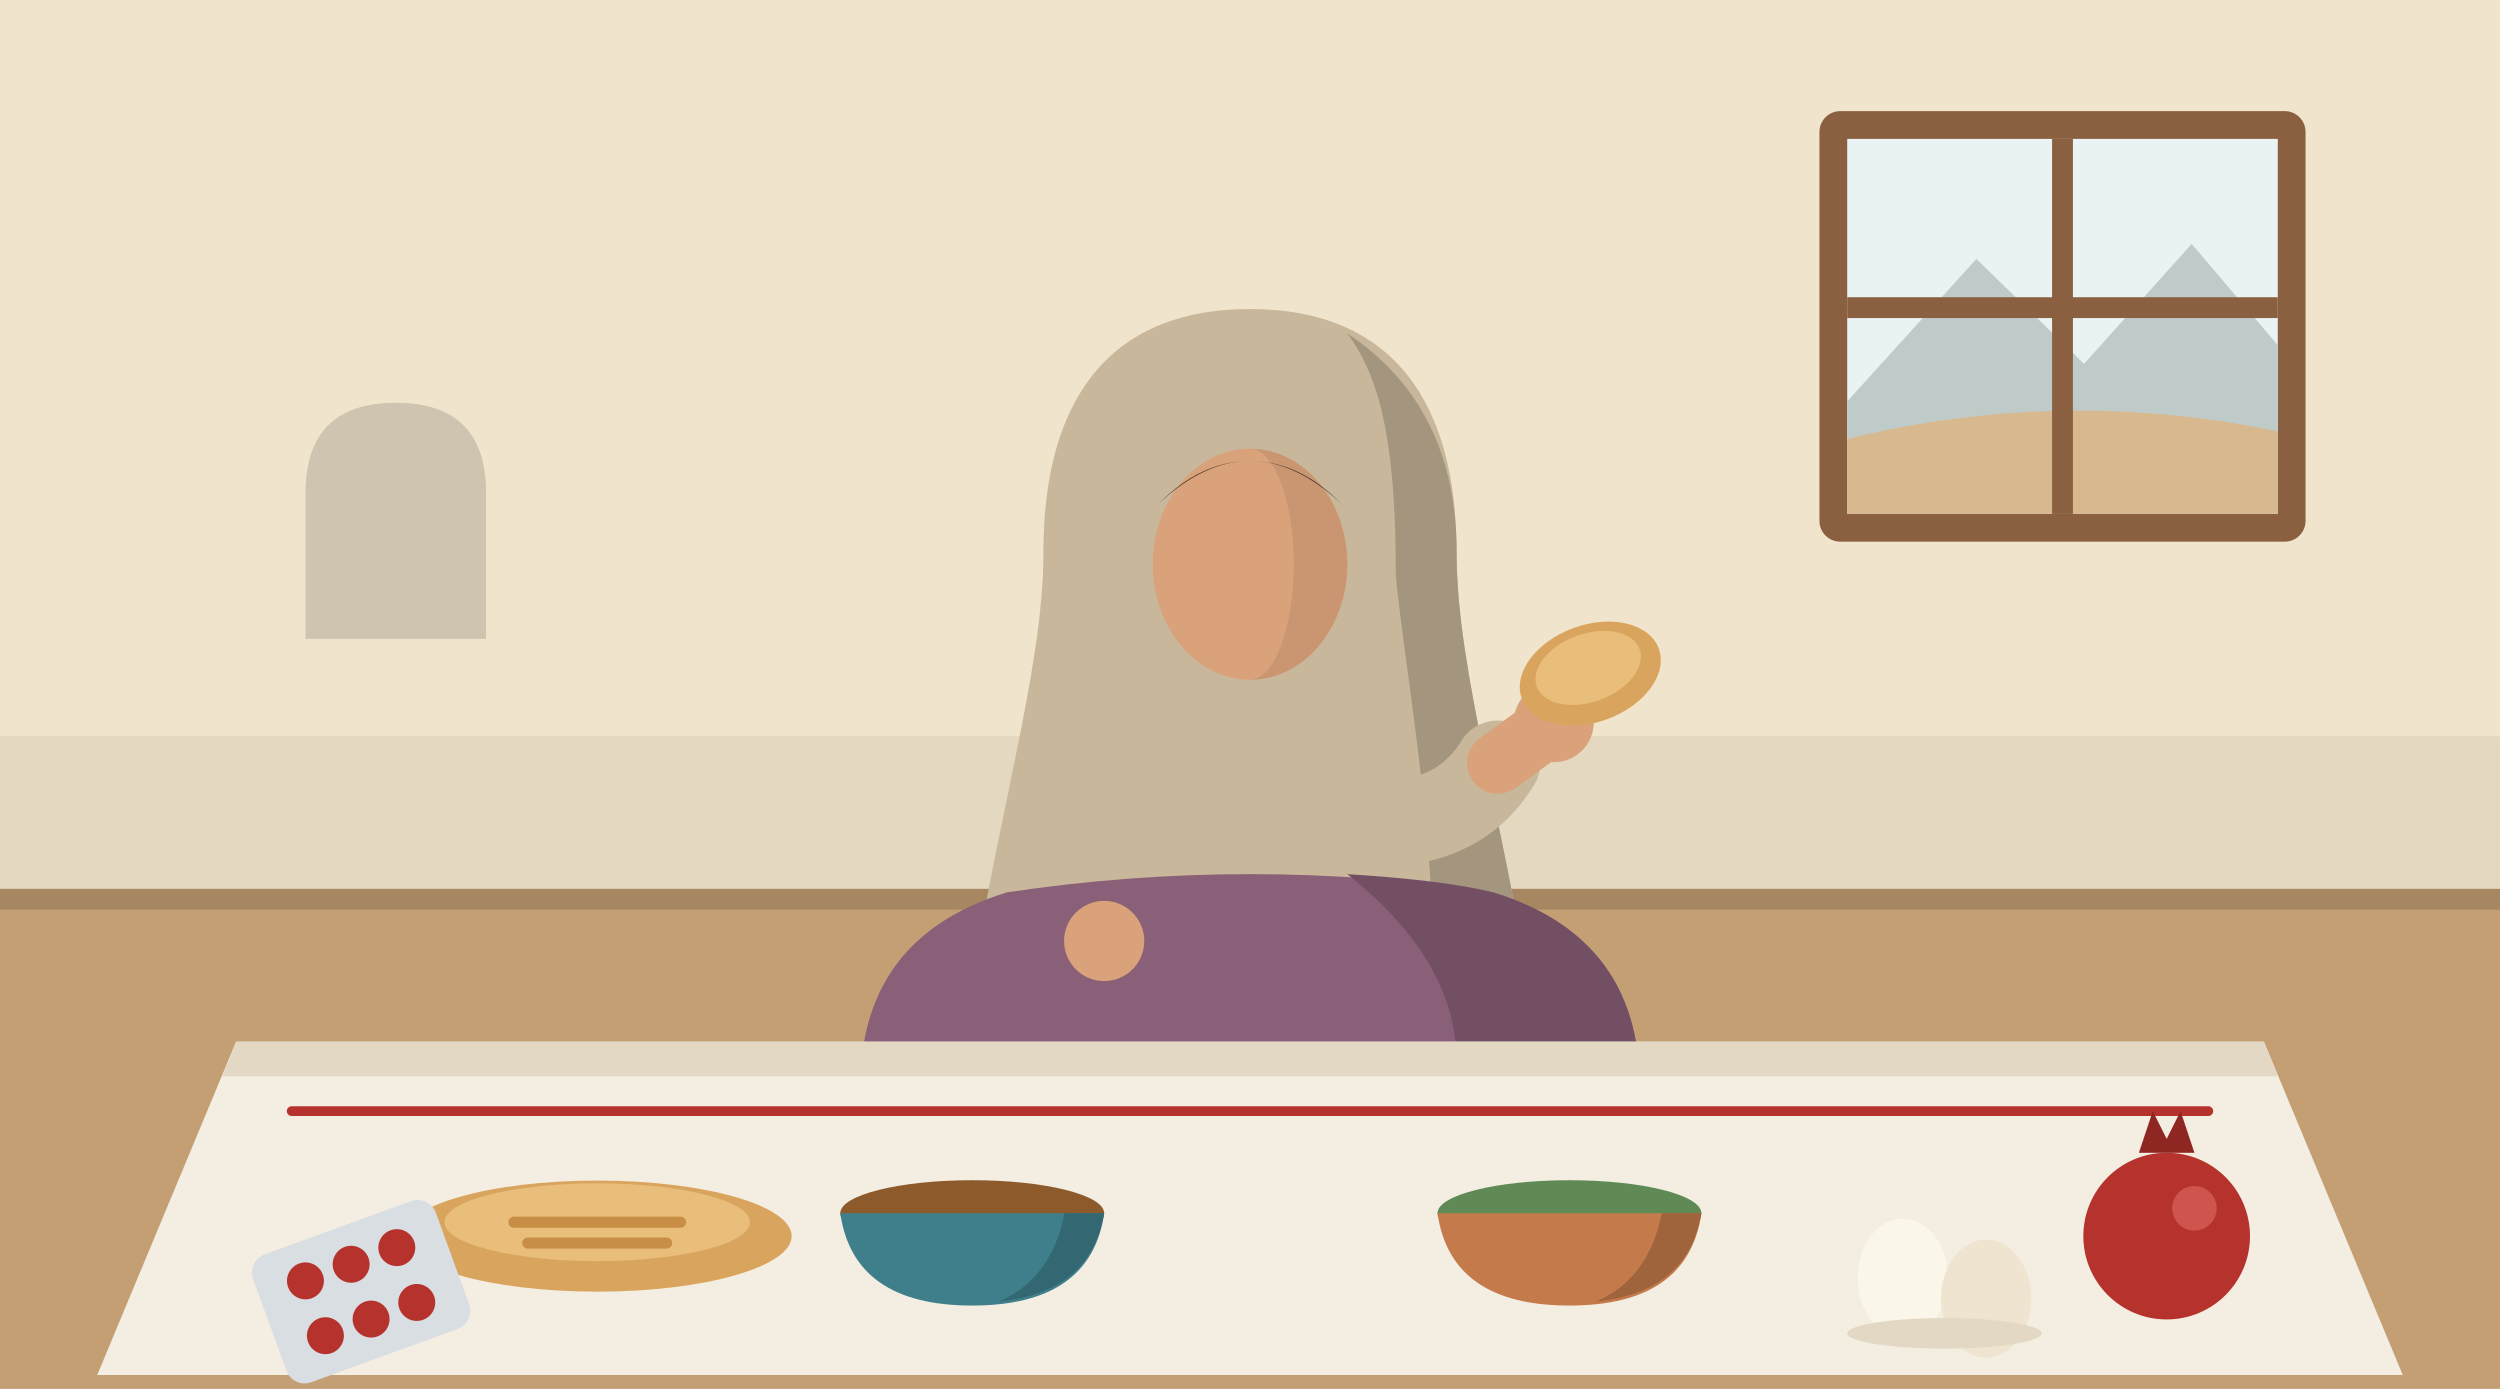
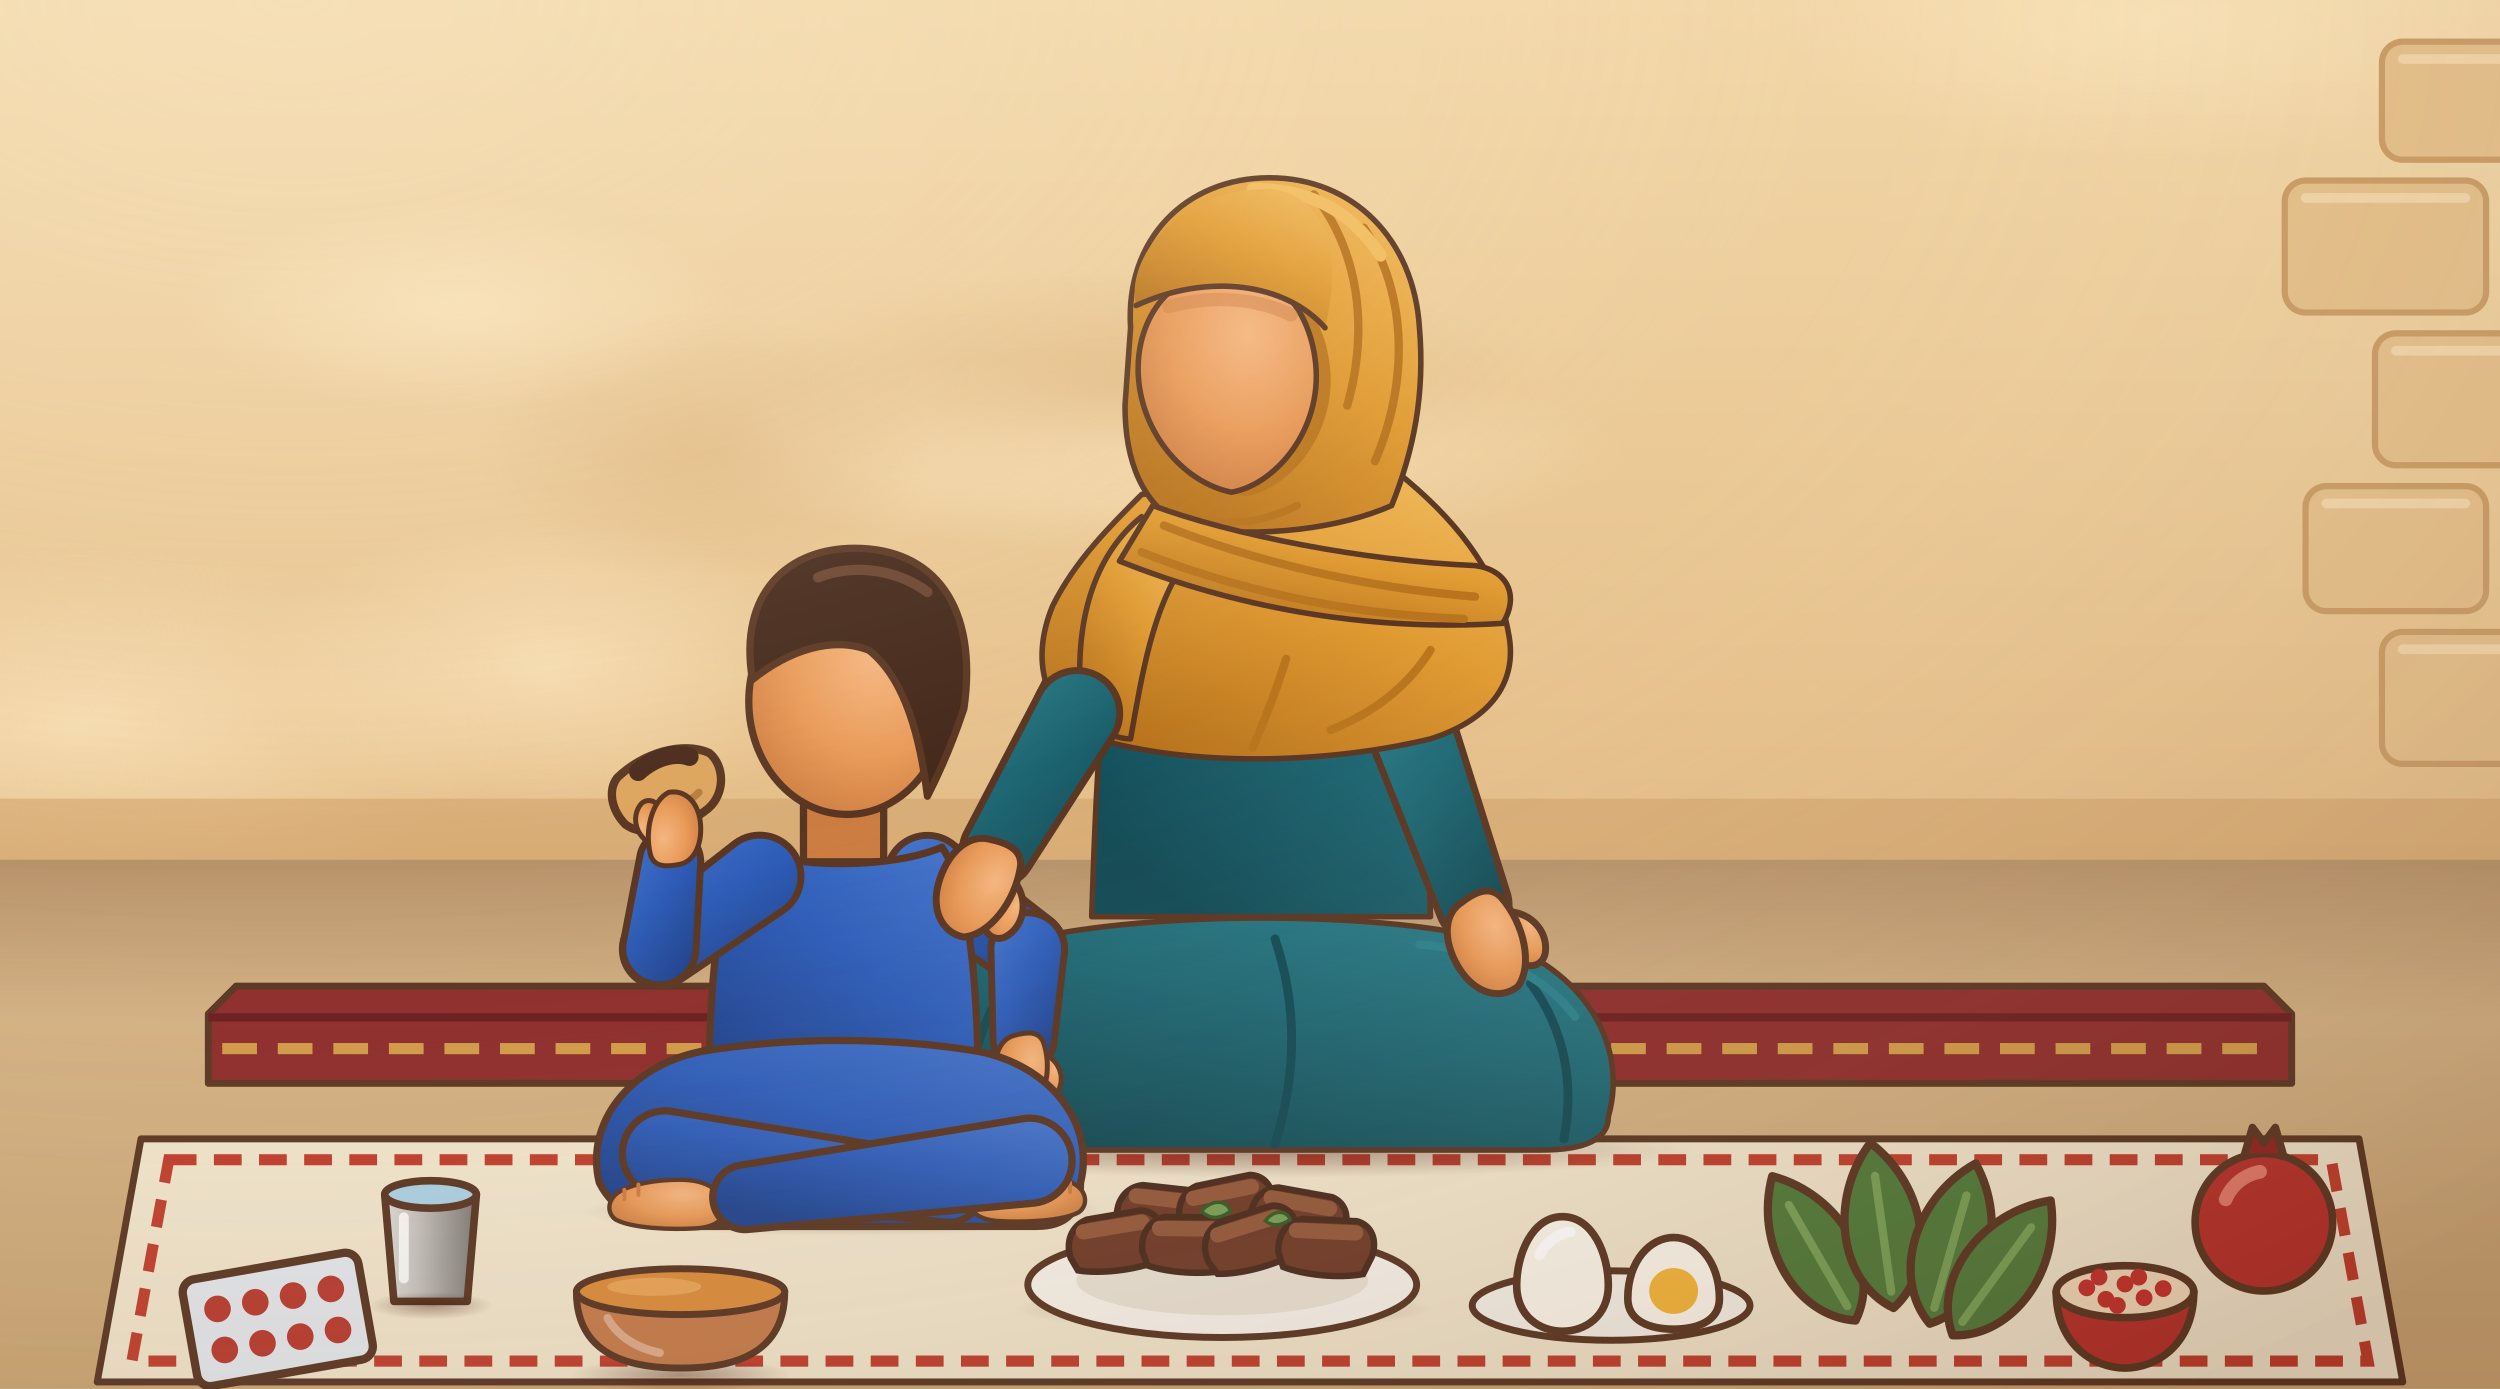
- <svg xmlns="http://www.w3.org/2000/svg" viewBox="0 0 360 200">
-   <rect x="0" y="0" width="360" height="128" fill="#F1E4CC" />
-   <rect x="0" y="106" width="360" height="22" fill="#E4D8C1" />
-   <rect x="0" y="128" width="360" height="72" fill="#C49F74" />
-   <rect x="0" y="128" width="360" height="3" fill="#A68762" />
-   <rect x="262" y="16" width="70" height="62" rx="3" fill="#8A6040" />
-   <rect x="266" y="20" width="62" height="54" fill="#EAF3F4" />
-   <path d="M266 57.8L284.6 37.28L300.1 52.4L315.6 35.12L328 49.7V74H266Z" fill="#BFCBC9" />
-   <path d="M266 63.2Q297 55.64 328 62.12V74H266Z" fill="#D8B98F" />
-   <path d="M297 20v54M266 44.3h62" fill="none" stroke="#8A6040" stroke-width="3" />
-   <path d="M44 92v-21.0q0-13.0 13.0-13.0t13.0 13.0v21.0Z" fill="#CFC4AF" />
-   <g transform="translate(180 160) scale(1.75)">
-     <g transform="translate(0 40)">
-       <path d="M-13 -70C-15 -58-16 -50-17 -42H17C16 -50 15 -58 13 -70Z" fill="#8A5F78" />
-       <path d="M0 -106C-12 -106-17 -98-17 -86C-17 -76-21 -64-24 -44Q-12 -38 0 -40Q12 -38 24 -44C21 -64 17 -76 17 -86C17 -98 12 -106 0 -106Z" fill="#C8B79A" />
-       <path d="M8 -104C14 -100 17 -94 17 -86C17 -76 21 -64 24 -44Q19 -42 15 -41C16 -60 13 -74 12 -84C12 -94 11 -100 8 -104Z" fill="#A4967E" />
-       <ellipse cx="0" cy="-85" rx="8" ry="9.5" fill="#D9A27A" />
-       <path d="M0 -94.5A8 9.5 0 0 1 0 -75.5A3.6 9.5 0 0 0 0 -94.5Z" fill="#C99671" />
-       <path d="M-7.5 -90Q0 -97 7.5 -90Q4 -93.5 0 -93.5Q-4 -93.5-7.5 -90Z" fill="#3B2A22" />
-     </g>
-     <path d="M-32 0Q-33 -14-20 -18Q0 -21 20 -18Q33 -14 32 0Q0 2-32 0Z" fill="#8A5F78" />
-     <path d="M8 -19.5Q16 -19 20 -18Q33 -14 32 0Q24 1.2 16 1.6Q20 -10 8 -19.5Z" fill="#734F64" />
-     <path d="M14 -24Q18.15 -25 20.38 -28.64" fill="none" stroke="#C8B79A" stroke-width="7" stroke-linecap="round" />
-     <path d="M20.38 -28.64L25 -32" fill="none" stroke="#D9A27A" stroke-width="5.04" stroke-linecap="round" />
-     <circle cx="25" cy="-32" r="3.29" fill="#D9A27A" />
-     <g transform="translate(28 -36) rotate(-20)">
-       <ellipse cx="0" cy="0" rx="6" ry="4" fill="#D9A55E" />
-       <ellipse cx="0" cy="-0.5" rx="4.5" ry="2.8" fill="#E8BE7A" />
-     </g>
-     <circle cx="-12" cy="-14" r="3.3" fill="#D9A27A" />
-   </g>
-   <path d="M34 150H326L346 198H14Z" fill="#F4EEE2" />
-   <path d="M34 150H326L328 155H32Z" fill="#E3D8C4" />
-   <path d="M42 160H318" fill="none" stroke="#B6322D" stroke-width="1.4" stroke-linecap="round" stroke-linejoin="round" />
-   <g transform="translate(86 184) scale(2)">
-     <ellipse cx="0" cy="-3" rx="14" ry="4" fill="#D9A55E" />
-     <ellipse cx="0" cy="-4" rx="11" ry="2.8" fill="#E8BE7A" />
-     <path d="M-6 -4h12M-5 -2.5h10" fill="none" stroke="#C98E45" stroke-width="0.8" stroke-linecap="round" stroke-linejoin="round" />
-   </g>
-   <g transform="translate(140 188) scale(1.9)">
-     <ellipse cx="0" cy="-7" rx="10" ry="2.5" fill="#8C5A2B" />
-     <path d="M-10 -7Q-9 0 0 0Q9 0 10 -7Z" fill="#3F7F8C" />
-     <path d="M2 -.3Q9 -1 10 -7H7Q6 -2 2 -.3Z" fill="#336872" />
-   </g>
-   <g transform="translate(226 188) scale(1.9)">
-     <ellipse cx="0" cy="-7" rx="10" ry="2.5" fill="#5F8A55" />
-     <path d="M-10 -7Q-9 0 0 0Q9 0 10 -7Z" fill="#C47A4A" />
-     <path d="M2 -.3Q9 -1 10 -7H7Q6 -2 2 -.3Z" fill="#A0643C" />
-   </g>
-   <ellipse cx="274" cy="184" rx="6.5" ry="8.5" fill="#FBF6EA" />
-   <ellipse cx="286" cy="187" rx="6.5" ry="8.5" fill="#EFE4CF" />
-   <ellipse cx="280" cy="192" rx="14" ry="2.2" fill="#E3D8C4" />
-   <g transform="translate(312 190) scale(2)">
-     <circle cx="0" cy="-6" r="6" fill="#B6322D" />
-     <path d="M-2 -12l1 -3 1 2 1 -2 1 3Z" fill="#8E2622" />
-     <circle cx="2" cy="-8" r="1.6" fill="#D0544E" />
-   </g>
-   <g transform="translate(52 186) rotate(70) scale(1.4)">
-     <rect x="-7" y="-10" width="14" height="20" rx="2" fill="#D9DEE2" />
-     <circle cx="-3" cy="-5" r="1.9" fill="#B6322D" />
-     <circle cx="3" cy="-5" r="1.9" fill="#B6322D" />
-     <circle cx="-3" cy="0" r="1.9" fill="#B6322D" />
-     <circle cx="3" cy="0" r="1.9" fill="#B6322D" />
-     <circle cx="-3" cy="5" r="1.9" fill="#B6322D" />
-     <circle cx="3" cy="5" r="1.9" fill="#B6322D" />
-   </g>
+ <svg xmlns="http://www.w3.org/2000/svg" xmlns:xlink="http://www.w3.org/1999/xlink" viewBox="0 0 360 200">
+   <defs>
+     <linearGradient id="wl" x1="0" y1="0" x2="0" y2="1">
+       <stop offset="0" stop-color="#F2D7A8" />
+       <stop offset="1" stop-color="#E4BD87" />
+     </linearGradient>
+     <radialGradient id="lt" cx=".12" cy="0" r="1.25">
+       <stop offset="0" stop-color="#FFF4DC" stop-opacity=".30" />
+       <stop offset=".5" stop-color="#FFF4DC" stop-opacity="0" />
+       <stop offset="1" stop-color="#4A1E08" stop-opacity=".18" />
+     </radialGradient>
+     <radialGradient id="bl">
+       <stop offset="0" stop-color="#FAE3BA" stop-opacity=".75" />
+       <stop offset="1" stop-color="#FAE3BA" stop-opacity="0" />
+     </radialGradient>
+     <radialGradient id="bd">
+       <stop offset="0" stop-color="#D6A86F" stop-opacity=".45" />
+       <stop offset="1" stop-color="#D6A86F" stop-opacity="0" />
+     </radialGradient>
+     <radialGradient id="sh">
+       <stop offset="0" stop-color="#3A0E06" stop-opacity=".38" />
+       <stop offset="1" stop-color="#3A0E06" stop-opacity="0" />
+     </radialGradient>
+     <radialGradient id="sk" cx=".36" cy=".3" r=".8">
+       <stop offset="0" stop-color="#F4B680" />
+       <stop offset=".55" stop-color="#E99A58" />
+       <stop offset="1" stop-color="#CC7C40" />
+     </radialGradient>
+     <linearGradient id="sc" x1="0" y1="0" x2="0.7" y2="1">
+       <stop offset="0" stop-color="#F2BC5E" />
+       <stop offset=".5" stop-color="#E09A31" />
+       <stop offset="1" stop-color="#B9741D" />
+     </linearGradient>
+     <linearGradient id="te" x1="0" y1="0" x2="0.7" y2="1">
+       <stop offset="0" stop-color="#2B7F8B" />
+       <stop offset=".5" stop-color="#1D6672" />
+       <stop offset="1" stop-color="#124A55" />
+     </linearGradient>
+     <linearGradient id="kb" x1="0" y1="0" x2="0.7" y2="1">
+       <stop offset="0" stop-color="#4776CC" />
+       <stop offset=".5" stop-color="#2D5CB8" />
+       <stop offset="1" stop-color="#1F428C" />
+     </linearGradient>
+     <linearGradient id="al" x1="0" y1="0" x2="1" y2="0">
+       <stop offset="0" stop-color="#DCD9D4" />
+       <stop offset=".35" stop-color="#C4C1BC" />
+       <stop offset="1" stop-color="#7C7873" />
+     </linearGradient>
+     <linearGradient id="ef" x1="0" y1="0" x2="0" y2="1">
+       <stop offset="0" stop-color="#B8936A" />
+       <stop offset=".3" stop-color="#D3B183" />
+       <stop offset="1" stop-color="#C9A473" />
+     </linearGradient>
+     <g id="lv">
+       <path d="M-3.9-1.2C-4.2-2.6-3.6-3.9-2.2-4.3L2.4-4.6C3.7-4.4 4.3-3.2 4-1.8L3.4-.2C1.4.4-1.6.4-3.4-.1Z" fill="#6F3A27" stroke="#4A2A1C" stroke-width=".55" />
+       <path d="M-2.6-3.3L2.4-3.6" fill="none" stroke="#93583B" stroke-width="1.3" stroke-linecap="round" />
+     </g>
+   </defs>
+   <rect width="360" height="124" fill="url(#wl)" />
+   <ellipse cx="165" cy="65" rx="69" ry="14" fill="url(#bl)" />
+   <ellipse cx="79" cy="96" rx="42" ry="22" fill="url(#bl)" />
+   <ellipse cx="102" cy="65" rx="33" ry="20" fill="url(#bd)" />
+   <ellipse cx="12" cy="104" rx="63" ry="25" fill="url(#bl)" />
+   <ellipse cx="66" cy="44" rx="40" ry="15" fill="url(#bl)" />
+   <ellipse cx="310" cy="3" rx="54" ry="20" fill="url(#bl)" />
+   <ellipse cx="164" cy="55" rx="58" ry="17" fill="url(#bd)" />
+   <rect y="115" width="360" height="9" fill="#CF9F66" opacity=".55" />
+   <rect x="343" y="6" width="23" height="17" rx="3" fill="#E3BE88" stroke="#C99B63" stroke-width=".9" />
+   <path d="M346 8.5h17" stroke="#F0D3A5" stroke-width="1.4" stroke-linecap="round" />
+   <rect x="329" y="26" width="29" height="19" rx="3" fill="#E3BE88" stroke="#C99B63" stroke-width=".9" />
+   <path d="M332 28.5h23" stroke="#F0D3A5" stroke-width="1.4" stroke-linecap="round" />
+   <rect x="342" y="48" width="24" height="19" rx="3" fill="#E3BE88" stroke="#C99B63" stroke-width=".9" />
+   <path d="M345 50.5h18" stroke="#F0D3A5" stroke-width="1.4" stroke-linecap="round" />
+   <rect x="332" y="70" width="26" height="18" rx="3" fill="#E3BE88" stroke="#C99B63" stroke-width=".9" />
+   <path d="M335 72.5h20" stroke="#F0D3A5" stroke-width="1.4" stroke-linecap="round" />
+   <rect x="343" y="91" width="23" height="19" rx="3" fill="#E3BE88" stroke="#C99B63" stroke-width=".9" />
+   <path d="M346 93.5h17" stroke="#F0D3A5" stroke-width="1.4" stroke-linecap="round" />
+   <rect y="124" width="360" height="76" fill="url(#ef)" />
+   <path d="M0 124.5H360" stroke="#B8936A" stroke-width="1.4" />
+   <ellipse cx="322" cy="168" rx="9" ry="1.6" fill="#B8936A" opacity=".35" />
+   <ellipse cx="173" cy="143" rx="12" ry="1.6" fill="#B8936A" opacity=".35" />
+   <ellipse cx="103" cy="192" rx="11" ry="1.6" fill="#B8936A" opacity=".35" />
+   <ellipse cx="189" cy="143" rx="15" ry="1.6" fill="#B8936A" opacity=".35" />
+   <ellipse cx="243" cy="169" rx="12" ry="1.6" fill="#B8936A" opacity=".35" />
+   <path d="M34 142H326L330 146V156H30V146Z" fill="#8E2C2B" stroke="#5A3622" stroke-width="1" stroke-linejoin="round" stroke-linecap="round" />
+   <path d="M30 146.5H330" stroke="#6A1D1E" stroke-width="1.2" />
+   <path d="M32 151H328" stroke="#D8A64A" stroke-width="1.6" stroke-dasharray="5 3" opacity=".9" />
+   <path d="M20.3 164H339.7L346 199H14Z" fill="#EFE3CA" stroke="#5A3622" stroke-width="1" stroke-linejoin="round" stroke-linecap="round" />
+   <path d="M24.3 167H335.7L341 196H19Z" fill="none" stroke="#BF3D2C" stroke-width="1.6" stroke-dasharray="4 2.5" />
+   <ellipse cx="182" cy="165.6" rx="62" ry="4" fill="url(#sh)" />
+   <g transform="translate(182 52) scale(-0.8 0.8)">
+     <path d="M-20 24C-27 44-29 70-30 100H31C30 70 29 44 21 24Z" fill="url(#te)" stroke="#5A3622" stroke-width="1" stroke-linejoin="round" stroke-linecap="round" />
+     <path d="M-62 136C-66 122-56 108-40 104C-20 99 20 99 42 104C58 108 68 120 64 134C62 140 56 142 48 142H-50C-58 142-62 140-62 136Z" fill="url(#te)" stroke="#5A3622" stroke-width="1" stroke-linejoin="round" stroke-linecap="round" />
+     <path d="M-2 104C-6 116-6 128-2 141M-48 112C-54 120-56 130-54 140M46 112C52 120 54 130 52 140" fill="none" stroke="#124A55" stroke-width="1.6" stroke-linecap="round" />
+     <path d="M-56 118C-50 110-40 106-28 105" fill="none" stroke="#2B7F8B" stroke-width="1.5" stroke-linecap="round" />
+   </g>
+   <path d="M189.1 82.9L197.2 106.3A6.12 6.12 0 0 0 208.9 102.6L202.1 78.7A6.8 6.8 0 0 0 189.1 82.9Z" fill="url(#te)" stroke="#5A3622" stroke-width="1" stroke-linejoin="round" stroke-linecap="round" />
+   <path d="M197.3 106.5L207.5 132.2A5.1 5.1 0 0 0 217.1 128.8L208.8 102.4A6.12 6.12 0 0 0 197.3 106.5Z" fill="url(#te)" stroke="#5A3622" stroke-width="1" stroke-linejoin="round" stroke-linecap="round" />
+   <g transform="translate(214.0 135.2) rotate(70.45307) scale(1.0)">
+     <path d="M-3-3C-2.2-7.4 2.2-9 5-7.2C6.4-6.2 6.2-4.2 4.4-3.2Z" fill="url(#sk)" stroke="#5A3622" stroke-width="1" stroke-linejoin="round" stroke-linecap="round" />
+     <path d="M-5-4C0-6 6-5 8-2C9 1 7 4 3 5C-1 6-5 5-6 2C-7-1-7-3-5-4Z" fill="url(#sk)" stroke="#5A3622" stroke-width="1" stroke-linejoin="round" stroke-linecap="round" />
+   </g>
+   <path d="M160.8 77.6L149.7 99.8A6.12 6.12 0 0 0 160.5 105.6L172.8 84.0A6.8 6.8 0 0 0 160.8 77.6Z" fill="url(#te)" stroke="#5A3622" stroke-width="1" stroke-linejoin="round" stroke-linecap="round" />
+   <g transform="translate(182 52) scale(-0.8 0.8)">
+     <path d="M-24 20C-34.0 28.0 -42.0 37.6 -44.0 48.8C-46.0 58.4 -40.0 64.8 -30.0 68.0C-10.0 72.8 14.0 72.8 30.0 68.0C40.0 63.2 42.0 53.6 38.0 44.0C34.0 36.0 28 30 22 24Z" fill="url(#sc)" stroke="#5A3622" stroke-width="1" stroke-linejoin="round" stroke-linecap="round" />
+     <path d="M28.0 39.2C31.0 47.2 31.0 55.2 29.0 63.2M-30.0 52.0C-26.0 58.4 -20.0 63.2 -12.0 66.4M-4.0 53.6C-2.0 60.0 0.0 64.8 2.0 69.6" fill="none" stroke="#B9741D" stroke-width="1.5" stroke-linecap="round" />
+     <path d="M22 28C30.0 34.4 34.0 45.6 33.0 60.0C32.0 64.8 28.0 68.0 24.0 68.0C22.0 56.8 20.0 44.0 14 36Z" fill="url(#sc)" stroke="#5A3622" stroke-width="1" stroke-linejoin="round" stroke-linecap="round" />
+     <path d="M24-6C25-22 14-33-1-33C-16-33-27-22-28-6C-29 6-27 16-23 26C-14 30 0 32 14 30C22 26 25 18 25 8Z" fill="url(#sc)" stroke="#5A3622" stroke-width="1" stroke-linejoin="round" stroke-linecap="round" />
+     <path d="M-18-24C-26-12-26 4-20 18M-9-30C-17-20-19-6-15 8" fill="none" stroke="#B9741D" stroke-width="1.5" stroke-linecap="round" />
+     <path d="M-21-19C-15-28-7-31 2-31" fill="none" stroke="#F2BC5E" stroke-width="2.2" stroke-linecap="round" />
+     <g transform="translate(6 3) rotate(6)">
+       <path d="M0-19.5C10-19.5 16.5-11 16.5-1C16.5 9 10 18 2 20.5C-6 20-15.5 11-15.5-1C-15.5-12-9-19.5 0-19.5Z" fill="#B9741D" transform="translate(-2.5 1)" opacity=".9" />
+       <path d="M0-19.5C10-19.5 16.5-11 16.5-1C16.5 9 10 18 2 20.5C-6 20-15.5 11-15.5-1C-15.5-12-9-19.5 0-19.5Z" fill="url(#sk)" stroke="#5A3622" stroke-width="1" stroke-linejoin="round" stroke-linecap="round" />
+     </g>
+     <path d="M-11-6C-4-14 10-16 23-10C25-18 16-31-1-31C-12-30-14-18-11-6Z" fill="url(#sc)" />
+     <path d="M-11-6C-4-14 10-16 23-10" fill="none" stroke="#5A3622" stroke-width="1" stroke-linecap="round" />
+     <path d="M-4.9-10.7C1.2-13.7 9.1-14.4 17.1-12.2" fill="none" stroke="#CC7C40" stroke-width="2.4" stroke-linecap="round" opacity=".45" transform="translate(0 2.4)" />
+     <path d="M-6 26C2 30 10 30 18 26" fill="none" stroke="#B9741D" stroke-width="1.4" stroke-linecap="round" />
+     <path d="M20 26C6 31.2 -18.0 36.0 -38.0 36.8C-44.0 37.6 -46.0 42.4 -43.0 47.2C-18.0 48.8 6 44.0 26 36.0Z" fill="url(#sc)" stroke="#5A3622" stroke-width="1" stroke-linejoin="round" stroke-linecap="round" />
+     <path d="M18 29.6C2 36.0 -18.0 40.8 -38.0 42.4M22 34.4C6 40.8 -14.0 45.6 -36.0 46.4" fill="none" stroke="#B9741D" stroke-width="1.5" stroke-linecap="round" />
+   </g>
+   <ellipse cx="122" cy="174.5" rx="38" ry="3.5" fill="url(#sh)" />
+   <path d="M130.1 131.0L144.9 141.0A5.292 5.292 0 0 0 151.1 132.4L137.0 121.4A5.88 5.88 0 0 0 130.1 131.0Z" fill="url(#kb)" stroke="#5A3622" stroke-width="1" stroke-linejoin="round" stroke-linecap="round" />
+   <path d="M142.7 136.5L143.0 149.7A4.41 4.41 0 0 0 151.8 150.1L153.3 137.0A5.292 5.292 0 0 0 142.7 136.5Z" fill="url(#kb)" stroke="#5A3622" stroke-width="1" stroke-linejoin="round" stroke-linecap="round" />
+   <g transform="translate(147.2 153.5) rotate(92.63443) scale(0.72)">
+     <path d="M-3-3C-2.2-7.4 2.2-9 5-7.2C6.4-6.2 6.2-4.2 4.4-3.2Z" fill="url(#sk)" stroke="#5A3622" stroke-width="1" stroke-linejoin="round" stroke-linecap="round" />
+     <path d="M-5-4C0-6 6-5 8-2C9 1 7 4 3 5C-1 6-5 5-6 2C-7-1-7-3-5-4Z" fill="url(#sk)" stroke="#5A3622" stroke-width="1" stroke-linejoin="round" stroke-linecap="round" />
+   </g>
+   <g transform="translate(122 101) scale(-1.05 1.05)">
+     <path d="M-5 10H6V22H-5Z" fill="#CC7C40" stroke="#5A3622" stroke-width="1" stroke-linejoin="round" stroke-linecap="round" />
+     <path d="M-13 20C-17 26-18 40-18 56H19C19 40 18 26 14 20C8 23-6 23-13 20Z" fill="url(#kb)" stroke="#5A3622" stroke-width="1" stroke-linejoin="round" stroke-linecap="round" />
+     <path d="M-32 66C-34 58-28 50-18 48C-6 46 8 46 20 48C30 50 36 58 34 66C32 70 28 72 22 72H-26C-30 72-32 70-32 66Z" fill="url(#kb)" stroke="#5A3622" stroke-width="1" stroke-linejoin="round" stroke-linecap="round" />
+     <path d="" fill="none" stroke="#1F428C" stroke-width="1.4" stroke-linecap="round" />
+   </g>
+   <g transform="translate(122 101) scale(-1.05 1.05)">
+     <g transform="translate(-17 68.5) scale(-0.6 0.6) rotate(0)">
+       <path d="M0-1C1-5 5-6.5 10-6.5C15-6.5 21-5.6 24-3.6C26.6-1.8 26.6 1.2 24.6 2.6C21 4.6 12 5 6 4.6C2 4.3-1 2.6 0-1Z" fill="url(#sk)" stroke="#5A3622" stroke-width="1" stroke-linejoin="round" stroke-linecap="round" />
+       <path d="M19.4-5.4V-3M22.6-4.2V-2" stroke="#CC7C40" stroke-width=".9" stroke-linecap="round" />
+     </g>
+     <path d="M24.3 56.2L-14.6 62.6A4.4 4.4 0 0 0 -13.4 71.4L25.7 67.8A5.8 5.8 0 0 0 24.3 56.2Z" fill="url(#kb)" stroke="#5A3622" stroke-width="1" stroke-linejoin="round" stroke-linecap="round" />
+     <g transform="translate(17 69.5) scale(0.6 0.6) rotate(0)">
+       <path d="M0-1C1-5 5-6.5 10-6.5C15-6.5 21-5.6 24-3.6C26.6-1.8 26.6 1.2 24.6 2.6C21 4.6 12 5 6 4.6C2 4.3-1 2.6 0-1Z" fill="url(#sk)" stroke="#5A3622" stroke-width="1" stroke-linejoin="round" stroke-linecap="round" />
+       <path d="M19.4-5.4V-3M22.6-4.2V-2" stroke="#CC7C40" stroke-width=".9" stroke-linecap="round" />
+     </g>
+     <path d="M-25.7 68.8L13.4 72.4A4.4 4.4 0 0 0 14.6 63.6L-24.3 57.2A5.8 5.8 0 0 0 -25.7 68.8Z" fill="url(#kb)" stroke="#5A3622" stroke-width="1" stroke-linejoin="round" stroke-linecap="round" />
+   </g>
+   <g transform="translate(122 101) scale(-1.05 1.05)">
+     <ellipse cx="0" cy="0" rx="13.5" ry="15.5" fill="url(#sk)" stroke="#5A3622" stroke-width="1" stroke-linejoin="round" stroke-linecap="round" />
+     <path d="M13 -3C15 -15 8-21-1-21C-12-21-18-13-16 1C-14 7-12 11-11 13C-10 5-8-3-3-7C2-9 8-7 13-3Z" fill="#44281A" stroke="#5A3622" stroke-width="1" stroke-linejoin="round" stroke-linecap="round" />
+     <path d="M4-17C-1-19-7-18-11-15" stroke="#6A4430" stroke-width="1.4" fill="none" stroke-linecap="round" />
+   </g>
+   <g transform="translate(96 114) rotate(-20) scale(1.2 1.2)">
+     <path d="M-5-3.6C-1-5.4 4-5 6.4-2.6C7.6-.6 6.6 2.6 4 3.6C0 5-4.4 4.4-6 2C-7-.2-6.6-2.6-5-3.6Z" fill="#DDA55E" stroke="#5A3622" stroke-width="1" stroke-linejoin="round" stroke-linecap="round" />
+     <path d="M-2.4-3.4C0-4.4 2.6-4.2 4-3" stroke="#4A2A1C" stroke-width="2.2" stroke-linecap="round" fill="none" />
+     <path d="M-3.6 1.2C-1.4 2.4 1.6 2.4 3.6 1.4" stroke="#B57F3E" stroke-width=".9" fill="none" stroke-linecap="round" />
+   </g>
+   <path d="M105.9 121.4L91.8 132.4A5.292 5.292 0 0 0 98.1 141.0L112.9 131.0A5.88 5.88 0 0 0 105.9 121.4Z" fill="url(#kb)" stroke="#5A3622" stroke-width="1" stroke-linejoin="round" stroke-linecap="round" />
+   <path d="M100.2 137.3L100.9 124.1A4.41 4.41 0 0 0 92.2 123.0L89.7 136.0A5.292 5.292 0 0 0 100.2 137.3Z" fill="url(#kb)" stroke="#5A3622" stroke-width="1" stroke-linejoin="round" stroke-linecap="round" />
+   <g transform="translate(97 120) rotate(-82.97728) scale(0.72)">
+     <path d="M-3-3C-2.2-7.4 2.2-9 5-7.2C6.4-6.2 6.2-4.2 4.4-3.2Z" fill="url(#sk)" stroke="#5A3622" stroke-width="1" stroke-linejoin="round" stroke-linecap="round" />
+     <path d="M-5-4C0-6 6-5 8-2C9 1 7 4 3 5C-1 6-5 5-6 2C-7-1-7-3-5-4Z" fill="url(#sk)" stroke="#5A3622" stroke-width="1" stroke-linejoin="round" stroke-linecap="round" />
+   </g>
+   <path d="M149.8 99.6L139.1 120.1A5.1 5.1 0 0 0 147.9 125.2L160.4 105.8A6.12 6.12 0 0 0 149.8 99.6Z" fill="url(#te)" stroke="#5A3622" stroke-width="1" stroke-linejoin="round" stroke-linecap="round" />
+   <g transform="translate(141 127) rotate(120) scale(1.0)">
+     <path d="M-3-3C-2.2-7.4 2.2-9 5-7.2C6.4-6.2 6.2-4.2 4.4-3.2Z" fill="url(#sk)" stroke="#5A3622" stroke-width="1" stroke-linejoin="round" stroke-linecap="round" />
+     <path d="M-5-4C0-6 6-5 8-2C9 1 7 4 3 5C-1 6-5 5-6 2C-7-1-7-3-5-4Z" fill="url(#sk)" stroke="#5A3622" stroke-width="1" stroke-linejoin="round" stroke-linecap="round" />
+   </g>
+   <ellipse cx="176" cy="188.5" rx="30" ry="3" fill="url(#sh)" />
+   <g transform="translate(176 190)">
+     <ellipse cx="0" cy="-5" rx="28" ry="7.6" fill="#F6F1E8" stroke="#5A3622" stroke-width="1" stroke-linejoin="round" stroke-linecap="round" />
+     <ellipse cx="0" cy="-5.6" rx="21" ry="5" fill="#E8E0D2" />
+     <use xlink:href="#lv" transform="translate(-9 -11.5) rotate(10) scale(1.7)" />
+     <use xlink:href="#lv" transform="translate(1 -12.5) rotate(-8) scale(1.7)" />
+     <use xlink:href="#lv" transform="translate(10 -11) rotate(14) scale(1.7)" />
+     <use xlink:href="#lv" transform="translate(-15 -7.5) rotate(-6) scale(1.7)" />
+     <use xlink:href="#lv" transform="translate(-5 -7.2) rotate(4) scale(1.7)" />
+     <use xlink:href="#lv" transform="translate(5 -7.8) rotate(-14) scale(1.7)" />
+     <use xlink:href="#lv" transform="translate(14.5 -6.8) rotate(6) scale(1.7)" />
+     <path d="M-3-15.6c1.6-1.8 3.6-1.6 4.2 0-1.6 1.2-3 1.2-4.2 0zM6.2-14.2c1.2-1.6 3-1.6 3.6-.2-1.4 1-2.6 1-3.6.2z" fill="#77A055" stroke="#355A27" stroke-width=".5" />
+   </g>
+   <ellipse cx="98" cy="198" rx="15.75" ry="2.6" fill="url(#sh)" />
+   <path d="M83 186C83 195.9 92 197 98 197C104 197 113 195.9 113 186Z" fill="#C47A4A" stroke="#5A3622" stroke-width="1" stroke-linejoin="round" stroke-linecap="round" />
+   <ellipse cx="98" cy="186" rx="15" ry="3.3" fill="#D98B3A" stroke="#5A3622" stroke-width="1" stroke-linejoin="round" stroke-linecap="round" />
+   <ellipse cx="94.2" cy="185.3" rx="6.8" ry="1.3" fill="#EBA95C" opacity=".8" />
+   <path d="M87.5 189.8C89 192.6 92 194.2 95 194.8" stroke="#FFFFFF" stroke-width="1.2" fill="none" stroke-linecap="round" opacity=".35" />
+   <g transform="translate(62 172) scale(1.1 1.1)">
+     <path d="M-6 0H6L4.8 14H-4.8Z" fill="url(#al)" stroke="#5A3622" stroke-width="1" stroke-linejoin="round" stroke-linecap="round" />
+     <ellipse cx="0" cy="0" rx="6" ry="1.8" fill="#A9CFE0" stroke="#5A3622" stroke-width="1" stroke-linejoin="round" stroke-linecap="round" />
+     <path d="M-3.5 3V11" stroke="#FFFFFF" stroke-width="1.3" stroke-linecap="round" opacity=".8" />
+   </g>
+   <ellipse cx="62" cy="188" rx="9" ry="2" fill="url(#sh)" />
+   <ellipse cx="232" cy="188" rx="20" ry="5" fill="#F4EFE6" stroke="#5A3622" stroke-width="1" stroke-linejoin="round" stroke-linecap="round" />
+   <g transform="translate(225 184) scale(1.1 1.1)">
+     <path d="M0-8C4-8 6-3 6 1C6 5 3 7 0 7C-3 7-6 5-6 1C-6-3-4-8 0-8Z" fill="#FBF5EA" stroke="#5A3622" stroke-width="1" stroke-linejoin="round" stroke-linecap="round" />
+     <path d="M-3-3C-2-5 0-6 1-6" stroke="#FFFFFF" stroke-width="1.4" fill="none" stroke-linecap="round" />
+   </g>
+   <g transform="translate(241 187) scale(1.1 1.1)">
+     <path d="M-6 0C-6-5-3-8 0-8C3-8 6-5 6 0C6 3 3 4 0 4C-3 4-6 3-6 0Z" fill="#FBF5EA" stroke="#5A3622" stroke-width="1" stroke-linejoin="round" stroke-linecap="round" />
+     <ellipse cx="0" cy="-1" rx="3.2" ry="3" fill="#F2B53A" />
+   </g>
+   <g transform="translate(272 186) scale(1.2 1.2)">
+     <g transform="translate(-6 0) rotate(-30)">
+       <path d="M0 4C-6 0-6-10 0-16C6-10 6 0 0 4Z" fill="#4F7A3A" stroke="#5A3622" stroke-width="1" stroke-linejoin="round" stroke-linecap="round" />
+       <path d="M0 2V-12" stroke="#77A055" stroke-width="1" stroke-linecap="round" />
+     </g>
+     <g transform="translate(0 -2) rotate(-8)">
+       <path d="M0 4C-6 0-6-10 0-16C6-10 6 0 0 4Z" fill="#4F7A3A" stroke="#5A3622" stroke-width="1" stroke-linejoin="round" stroke-linecap="round" />
+       <path d="M0 2V-12" stroke="#77A055" stroke-width="1" stroke-linecap="round" />
+     </g>
+     <g transform="translate(6 0) rotate(16)">
+       <path d="M0 4C-6 0-6-10 0-16C6-10 6 0 0 4Z" fill="#4F7A3A" stroke="#5A3622" stroke-width="1" stroke-linejoin="round" stroke-linecap="round" />
+       <path d="M0 2V-12" stroke="#77A055" stroke-width="1" stroke-linecap="round" />
+     </g>
+     <g transform="translate(10 2) rotate(36)">
+       <path d="M0 4C-6 0-6-10 0-16C6-10 6 0 0 4Z" fill="#4F7A3A" stroke="#5A3622" stroke-width="1" stroke-linejoin="round" stroke-linecap="round" />
+       <path d="M0 2V-12" stroke="#77A055" stroke-width="1" stroke-linecap="round" />
+     </g>
+   </g>
+   <g transform="translate(306 186) scale(1.1 1.1)">
+     <path d="M-9 0C-9 7-4 10 0 10C4 10 9 7 9 0Z" fill="#B5302A" stroke="#5A3622" stroke-width="1" stroke-linejoin="round" stroke-linecap="round" />
+     <ellipse cx="0" cy="0" rx="9" ry="3.4" fill="#F1D9B8" stroke="#5A3622" stroke-width="1" stroke-linejoin="round" stroke-linecap="round" />
+     <circle cx="-5" cy="-0.5" r="1.1" fill="#C2312C" />
+     <circle cx="-2.5" cy="1" r="1.1" fill="#C2312C" />
+     <circle cx="0" cy="-1" r="1.1" fill="#C2312C" />
+     <circle cx="2.5" cy="0.8" r="1.1" fill="#C2312C" />
+     <circle cx="5" cy="-0.4" r="1.1" fill="#C2312C" />
+     <circle cx="-1" cy="1.8" r="1.1" fill="#C2312C" />
+     <circle cx="1.8" cy="-1.9" r="1.1" fill="#C2312C" />
+     <circle cx="-3.4" cy="-1.9" r="1.1" fill="#C2312C" />
+   </g>
+   <g transform="translate(326 176) scale(1.1 1.1)">
+     <circle cx="0" cy="0" r="9" fill="#B5302A" stroke="#5A3622" stroke-width="1" stroke-linejoin="round" stroke-linecap="round" />
+     <path d="M-2.5-9l1-3.4 1.5 2 1.5-2 1 3.4" fill="#8E2420" stroke="#5A3622" stroke-width="1" stroke-linejoin="round" stroke-linecap="round" />
+     <path d="M-5-3a6 6 0 0 1 4.5-3.6" stroke="#E07A6A" stroke-width="1.8" fill="none" stroke-linecap="round" />
+   </g>
+   <g transform="translate(40 190) rotate(-10) scale(1.2 1.2)">
+     <rect x="-10.7" y="-6.5" width="21.4" height="13" rx="1.6" fill="#E1E5EA" stroke="#5A3622" stroke-width="1" stroke-linejoin="round" stroke-linecap="round" />
+     <circle cx="-6.9" cy="-2.5" r="1.6" fill="#B73A2E" />
+     <circle cx="-6.9" cy="2.5" r="1.6" fill="#B73A2E" />
+     <circle cx="-2.3" cy="-2.5" r="1.6" fill="#B73A2E" />
+     <circle cx="-2.3" cy="2.5" r="1.6" fill="#B73A2E" />
+     <circle cx="2.3" cy="-2.5" r="1.6" fill="#B73A2E" />
+     <circle cx="2.3" cy="2.5" r="1.6" fill="#B73A2E" />
+     <circle cx="6.9" cy="-2.5" r="1.6" fill="#B73A2E" />
+     <circle cx="6.9" cy="2.5" r="1.6" fill="#B73A2E" />
+   </g>
+   <rect width="360" height="200" fill="url(#lt)" />
</svg>
